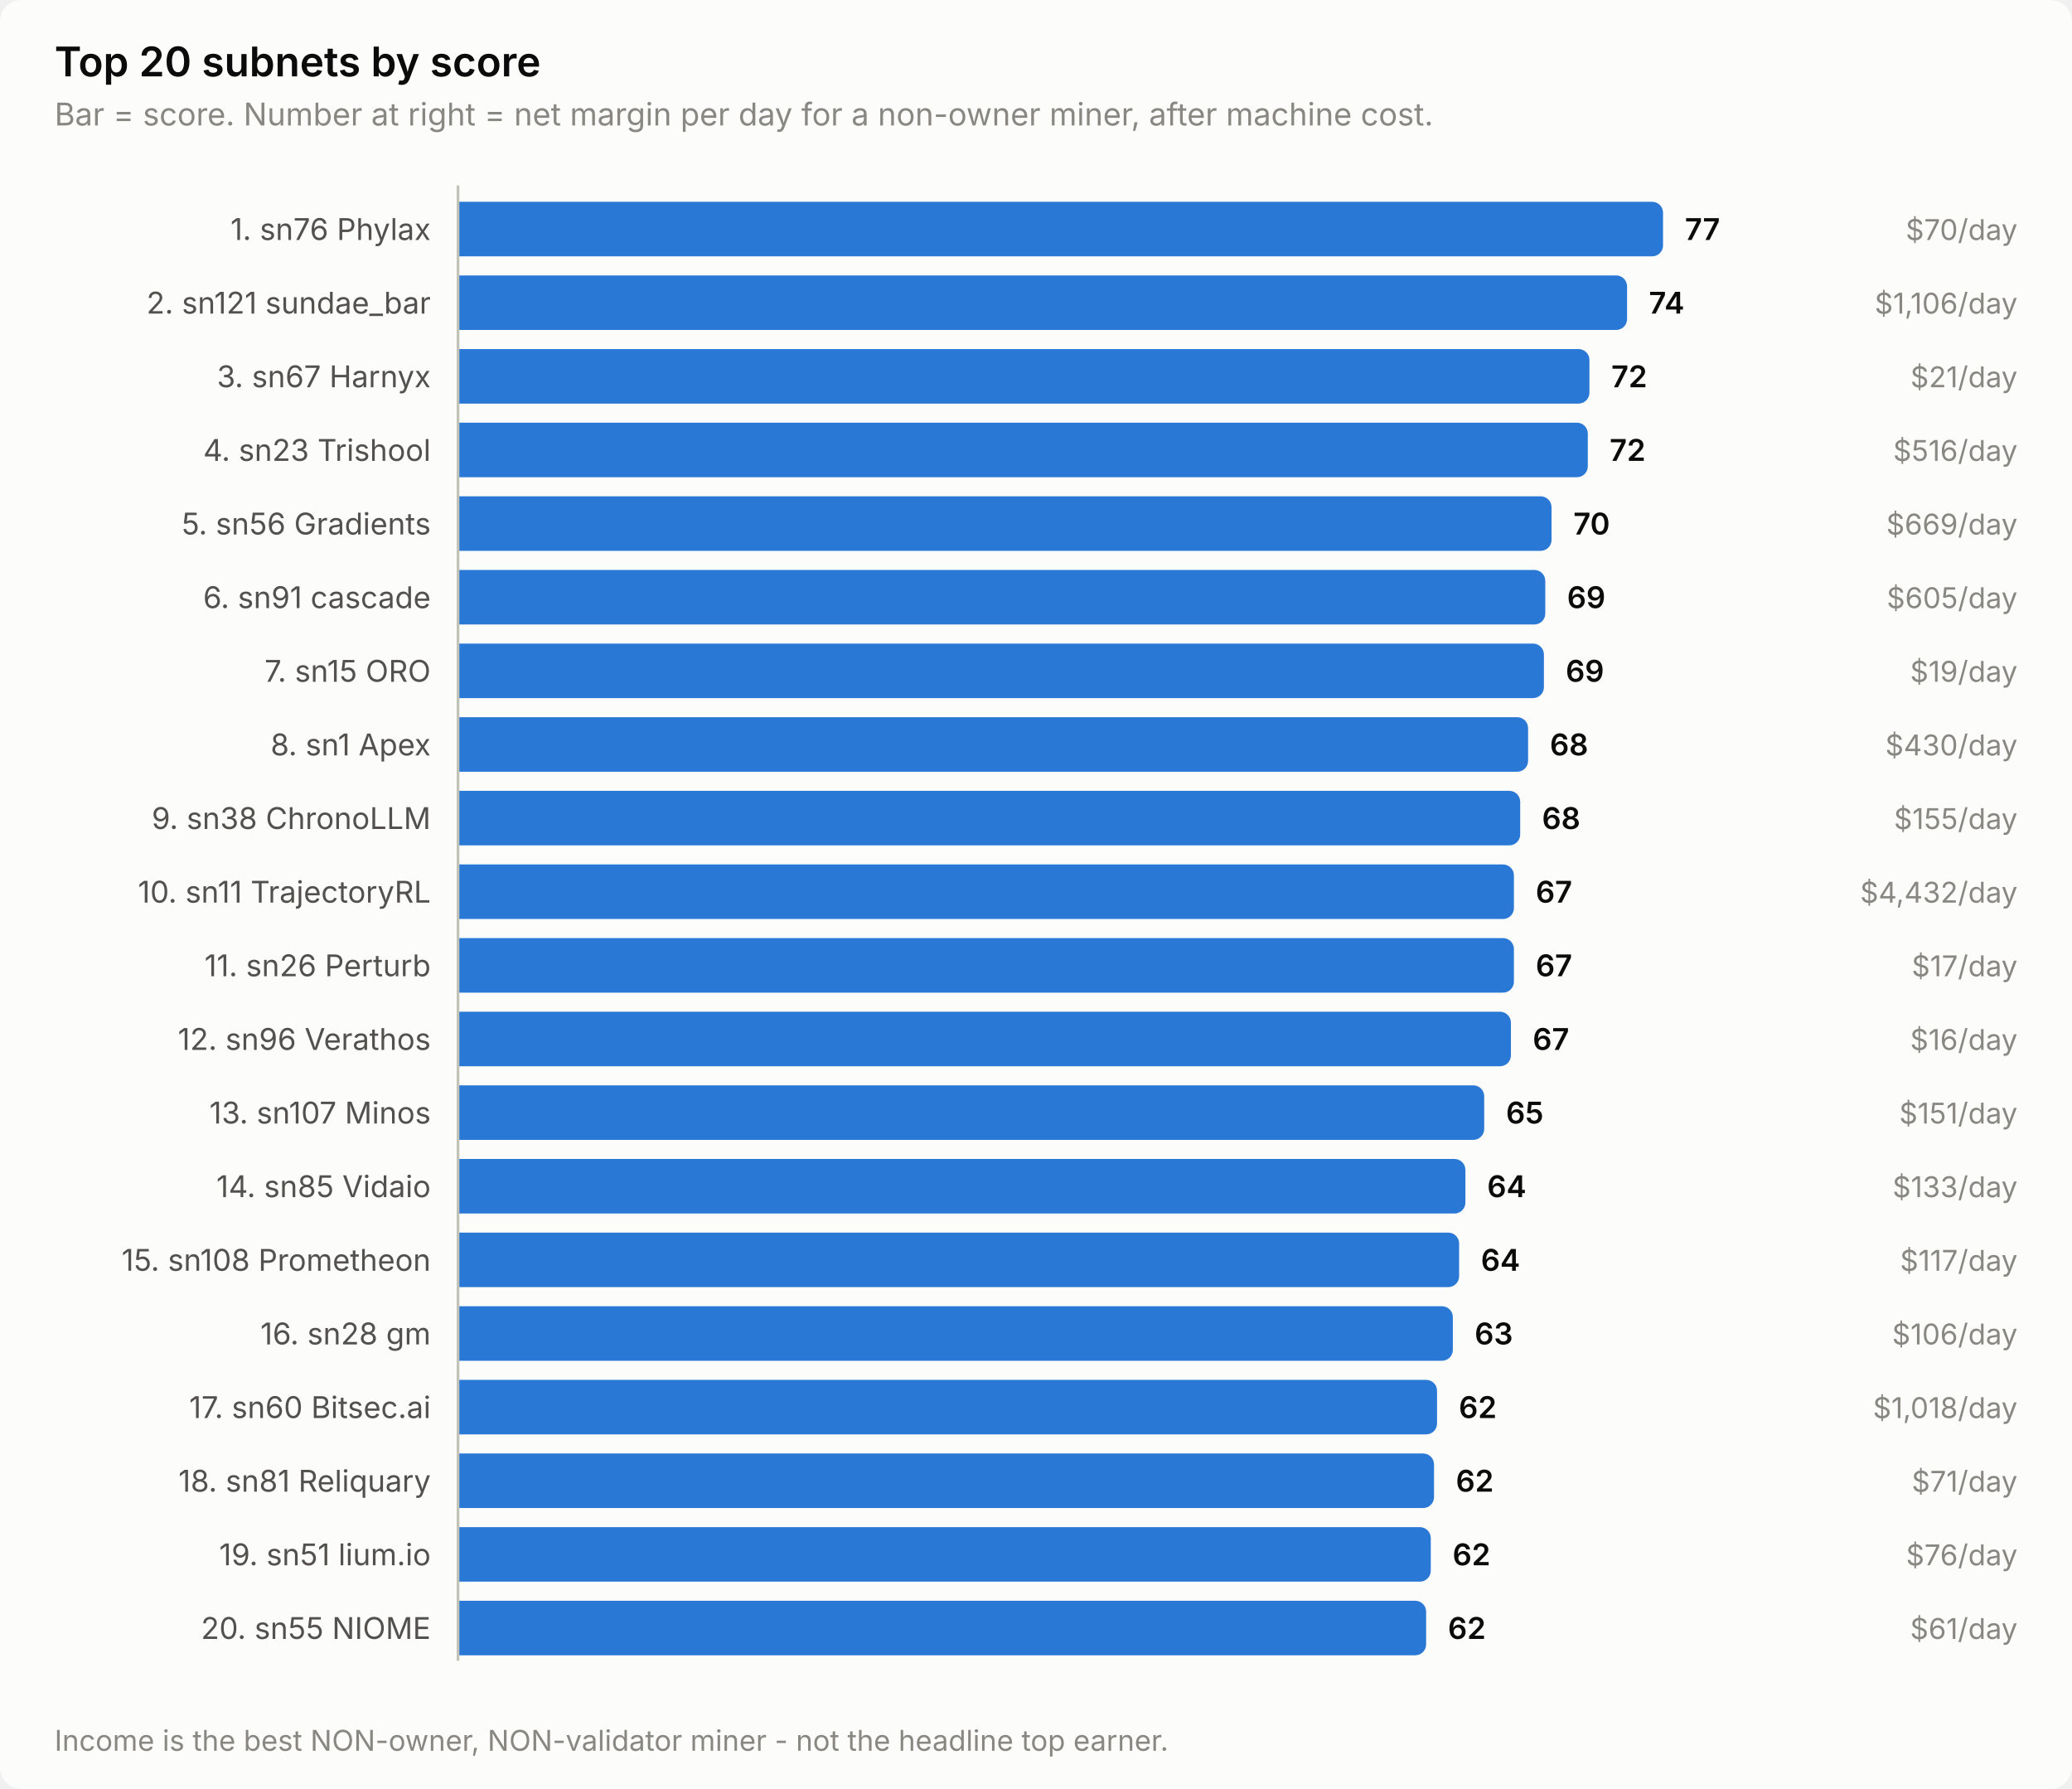
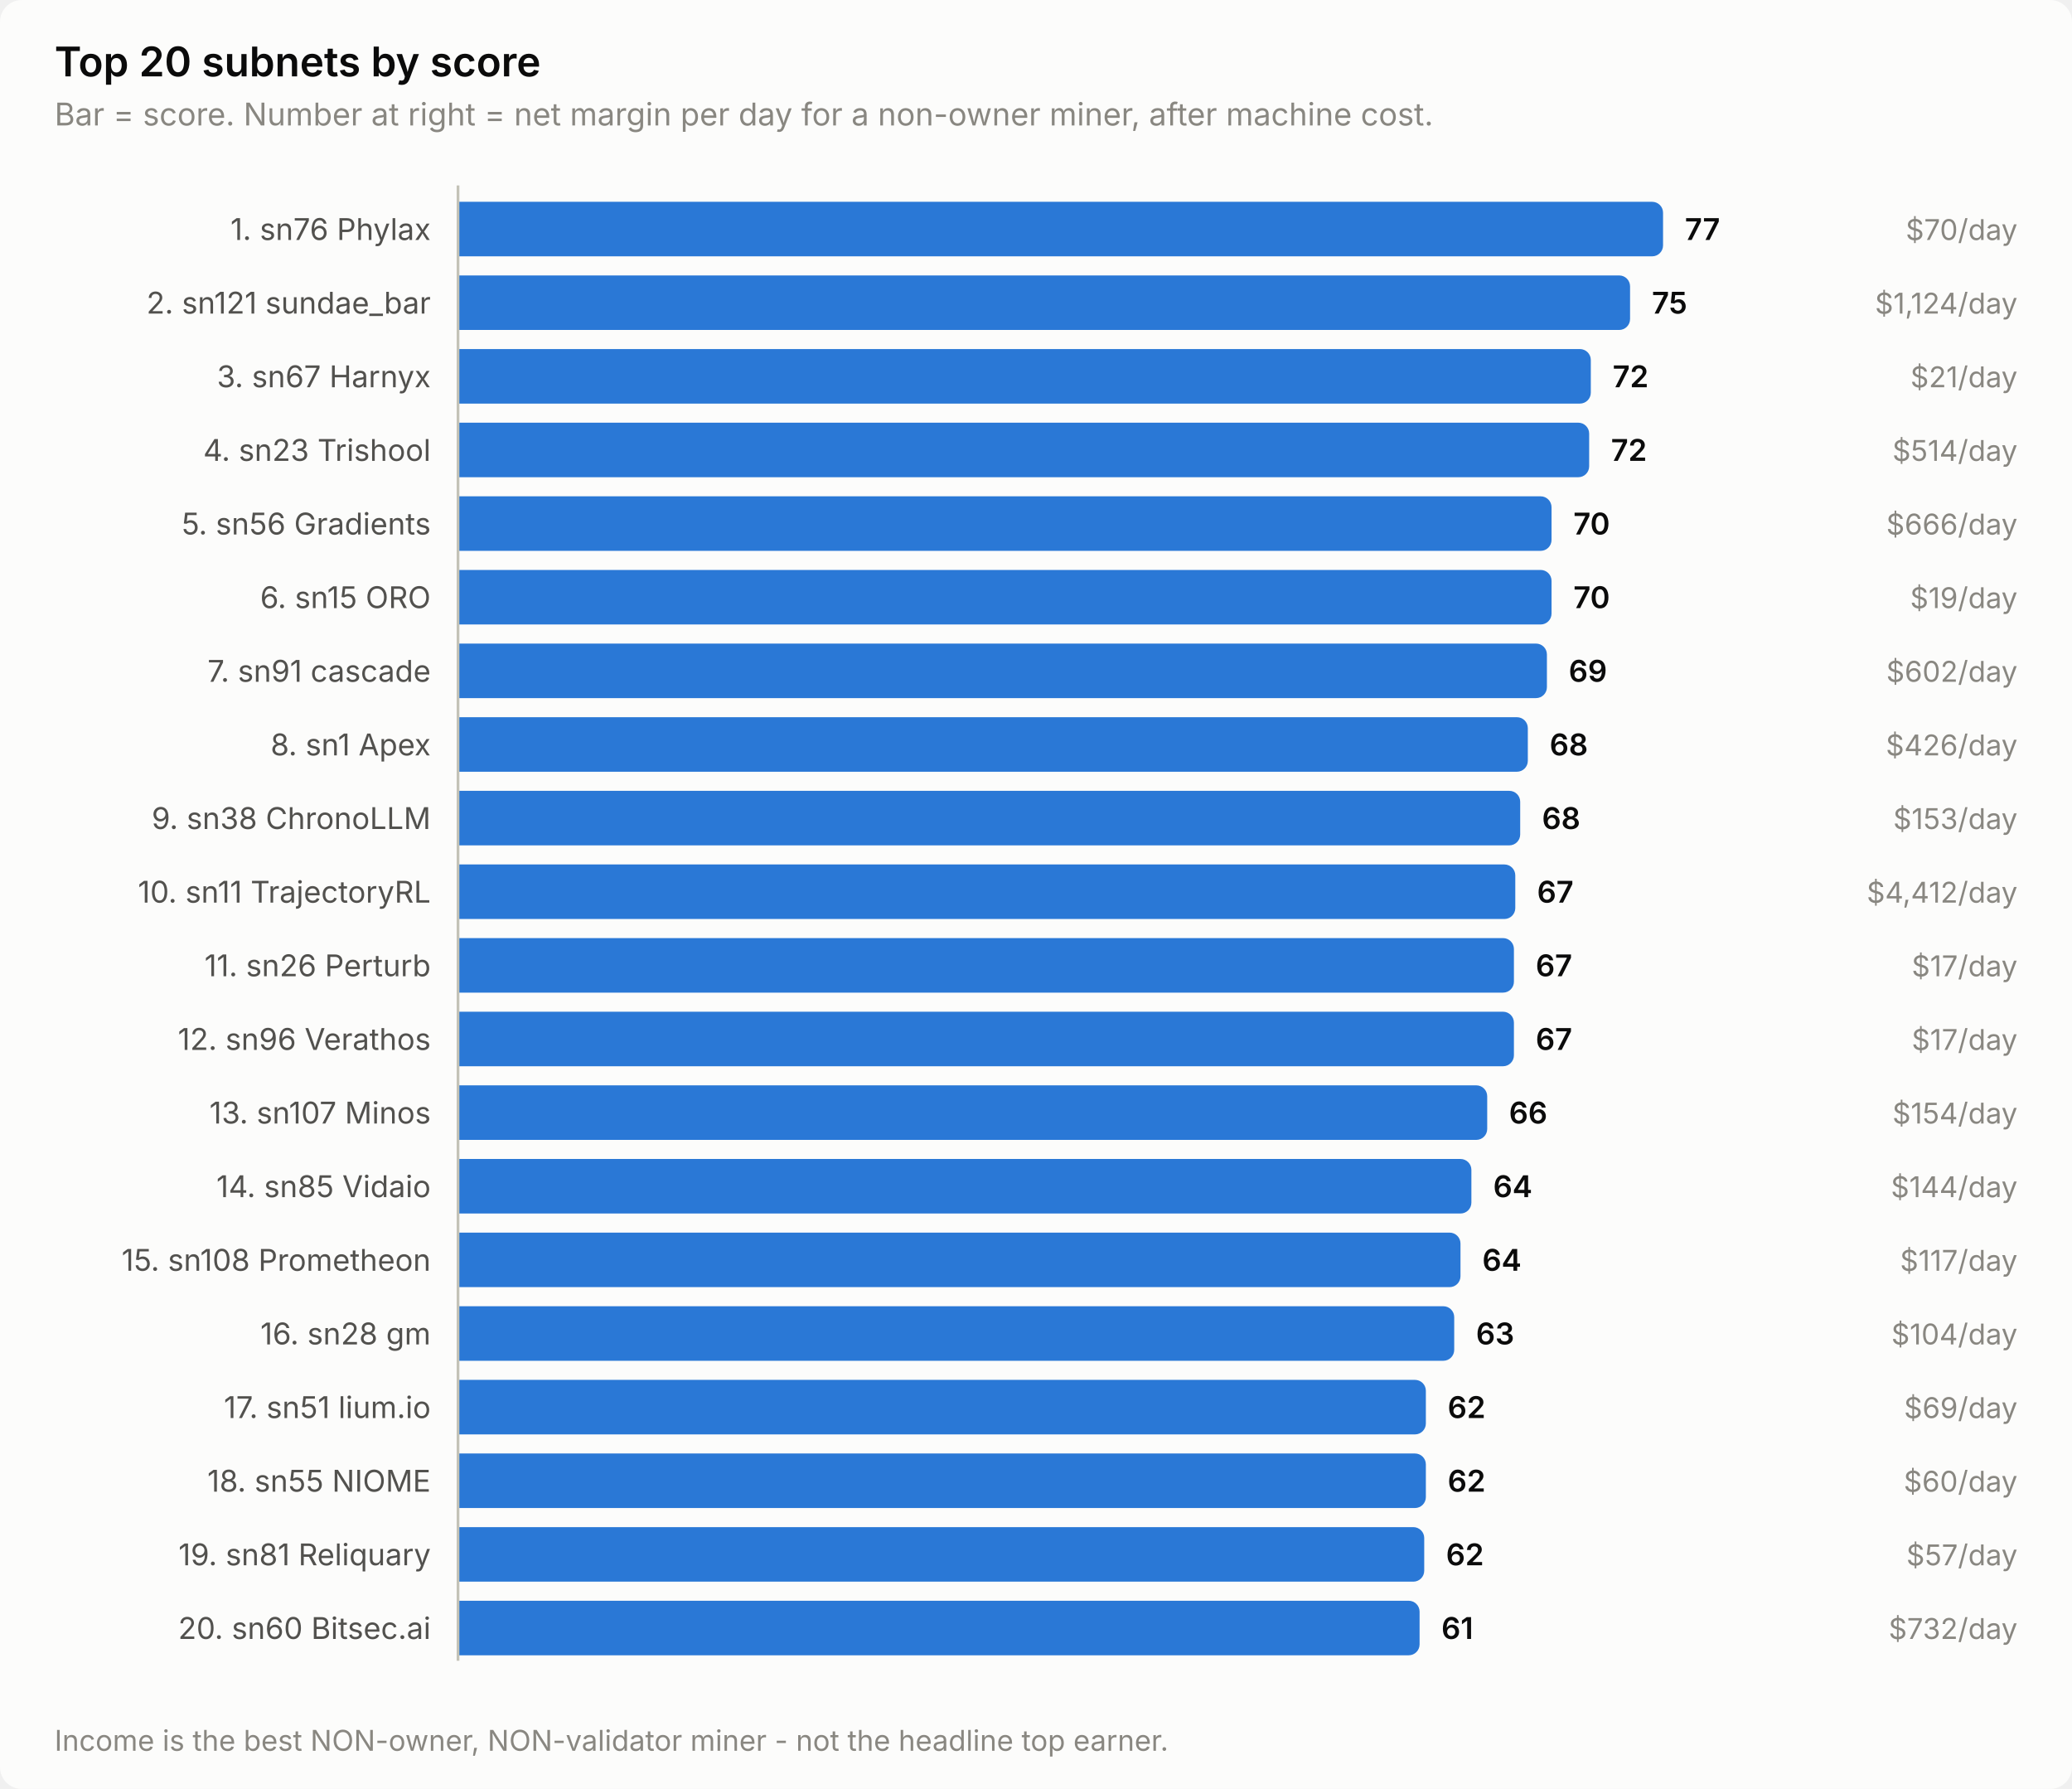
<svg xmlns="http://www.w3.org/2000/svg" width="760" height="656" viewBox="0 0 760 656" role="img" aria-label="Top 20 subnets by score">
  <style>
    text { font-family: system-ui, -apple-system, 'Segoe UI', sans-serif; }
    .t-title { font-size: 15px; font-weight: 600; }
    .t-sub { font-size: 11.5px; }
    .t-lab { font-size: 11px; }
    .t-val { font-size: 11px; font-weight: 600; font-variant-numeric: tabular-nums; }
    .t-tick { font-size: 10.5px; font-variant-numeric: tabular-nums; }

    .surface { fill: #fcfcfb; }
    .ink { fill: #0b0b0b; }
    .ink2 { fill: #52514e; }
    .muted { fill: #898781; }
    .grid { stroke: #e1e0d9; }
    .axis { stroke: #c3c2b7; }
    .accent { fill: #2a78d6; }
    .critical { fill: #d03b3b; }
    .deemph { fill: #d8d7d0; }

    @media (prefers-color-scheme: dark) {
      .surface { fill: #1a1a19; }
      .ink { fill: #ffffff; }
      .ink2 { fill: #c3c2b7; }
      .muted { fill: #898781; }
      .grid { stroke: #2c2c2a; }
      .axis { stroke: #383835; }
      .accent { fill: #3987e5; }
      .deemph { fill: #3a3a37; }
    }
</style>
  <rect class="surface" width="760" height="656" rx="8" />
  <text class="ink t-title" x="20" y="28">Top 20 subnets by score</text>
  <text class="muted t-sub" x="20" y="46">Bar = score. Number at right = net margin per day for a non-owner miner, after machine cost.</text>
  <text class="ink2 t-lab" x="158" y="88" text-anchor="end">1. sn76 Phylax</text>
  <path class="accent" d="M168.0,74.0 H606.0 a4.0,4.0 0 0 1 4.0,4.0 V90.0 a4.0,4.0 0 0 1 -4.0,4.0 H168.0 Z" />
  <text class="ink t-val" x="618.0" y="88">77</text>
  <text class="muted t-tick" x="740" y="88" text-anchor="end">$70/day</text>
  <text class="ink2 t-lab" x="158" y="115" text-anchor="end">2. sn121 sundae_bar</text>
-   <path class="accent" d="M168.0,101.0 H592.8 a4.0,4.0 0 0 1 4.0,4.0 V117.0 a4.0,4.0 0 0 1 -4.0,4.0 H168.0 Z" />
-   <text class="ink t-val" x="604.8" y="115">74</text>
-   <text class="muted t-tick" x="740" y="115" text-anchor="end">$1,106/day</text>
+   <path class="accent" d="M168.0,101.0 H593.9 a4.0,4.0 0 0 1 4.0,4.0 V117.0 a4.0,4.0 0 0 1 -4.0,4.0 H168.0 Z" />
+   <text class="ink t-val" x="605.9" y="115">75</text>
+   <text class="muted t-tick" x="740" y="115" text-anchor="end">$1,124/day</text>
  <text class="ink2 t-lab" x="158" y="142" text-anchor="end">3. sn67 Harnyx</text>
-   <path class="accent" d="M168.0,128.0 H579.0 a4.0,4.0 0 0 1 4.0,4.0 V144.0 a4.0,4.0 0 0 1 -4.0,4.0 H168.0 Z" />
-   <text class="ink t-val" x="591.0" y="142">72</text>
+   <path class="accent" d="M168.0,128.0 H579.5 a4.0,4.0 0 0 1 4.0,4.0 V144.0 a4.0,4.0 0 0 1 -4.0,4.0 H168.0 Z" />
+   <text class="ink t-val" x="591.5" y="142">72</text>
  <text class="muted t-tick" x="740" y="142" text-anchor="end">$21/day</text>
  <text class="ink2 t-lab" x="158" y="169" text-anchor="end">4. sn23 Trishool</text>
-   <path class="accent" d="M168.0,155.0 H578.4 a4.0,4.0 0 0 1 4.0,4.0 V171.0 a4.0,4.0 0 0 1 -4.0,4.0 H168.0 Z" />
-   <text class="ink t-val" x="590.4" y="169">72</text>
-   <text class="muted t-tick" x="740" y="169" text-anchor="end">$516/day</text>
+   <path class="accent" d="M168.0,155.0 H578.9 a4.0,4.0 0 0 1 4.0,4.0 V171.0 a4.0,4.0 0 0 1 -4.0,4.0 H168.0 Z" />
+   <text class="ink t-val" x="590.9" y="169">72</text>
+   <text class="muted t-tick" x="740" y="169" text-anchor="end">$514/day</text>
  <text class="ink2 t-lab" x="158" y="196" text-anchor="end">5. sn56 Gradients</text>
  <path class="accent" d="M168.0,182.0 H565.1 a4.0,4.0 0 0 1 4.0,4.0 V198.0 a4.0,4.0 0 0 1 -4.0,4.0 H168.0 Z" />
  <text class="ink t-val" x="577.1" y="196">70</text>
-   <text class="muted t-tick" x="740" y="196" text-anchor="end">$669/day</text>
-   <text class="ink2 t-lab" x="158" y="223" text-anchor="end">6. sn91 cascade</text>
-   <path class="accent" d="M168.0,209.0 H562.8 a4.0,4.0 0 0 1 4.0,4.0 V225.0 a4.0,4.0 0 0 1 -4.0,4.0 H168.0 Z" />
-   <text class="ink t-val" x="574.8" y="223">69</text>
-   <text class="muted t-tick" x="740" y="223" text-anchor="end">$605/day</text>
-   <text class="ink2 t-lab" x="158" y="250" text-anchor="end">7. sn15 ORO</text>
-   <path class="accent" d="M168.0,236.0 H562.3 a4.0,4.0 0 0 1 4.0,4.0 V252.0 a4.0,4.0 0 0 1 -4.0,4.0 H168.0 Z" />
-   <text class="ink t-val" x="574.3" y="250">69</text>
-   <text class="muted t-tick" x="740" y="250" text-anchor="end">$19/day</text>
+   <text class="muted t-tick" x="740" y="196" text-anchor="end">$666/day</text>
+   <text class="ink2 t-lab" x="158" y="223" text-anchor="end">6. sn15 ORO</text>
+   <path class="accent" d="M168.0,209.0 H565.1 a4.0,4.0 0 0 1 4.0,4.0 V225.0 a4.0,4.0 0 0 1 -4.0,4.0 H168.0 Z" />
+   <text class="ink t-val" x="577.1" y="223">70</text>
+   <text class="muted t-tick" x="740" y="223" text-anchor="end">$19/day</text>
+   <text class="ink2 t-lab" x="158" y="250" text-anchor="end">7. sn91 cascade</text>
+   <path class="accent" d="M168.0,236.0 H563.4 a4.0,4.0 0 0 1 4.0,4.0 V252.0 a4.0,4.0 0 0 1 -4.0,4.0 H168.0 Z" />
+   <text class="ink t-val" x="575.4" y="250">69</text>
+   <text class="muted t-tick" x="740" y="250" text-anchor="end">$602/day</text>
  <text class="ink2 t-lab" x="158" y="277" text-anchor="end">8. sn1 Apex</text>
-   <path class="accent" d="M168.0,263.0 H556.5 a4.0,4.0 0 0 1 4.0,4.0 V279.0 a4.0,4.0 0 0 1 -4.0,4.0 H168.0 Z" />
-   <text class="ink t-val" x="568.5" y="277">68</text>
-   <text class="muted t-tick" x="740" y="277" text-anchor="end">$430/day</text>
+   <path class="accent" d="M168.0,263.0 H556.4 a4.0,4.0 0 0 1 4.0,4.0 V279.0 a4.0,4.0 0 0 1 -4.0,4.0 H168.0 Z" />
+   <text class="ink t-val" x="568.4" y="277">68</text>
+   <text class="muted t-tick" x="740" y="277" text-anchor="end">$426/day</text>
  <text class="ink2 t-lab" x="158" y="304" text-anchor="end">9. sn38 ChronoLLM</text>
  <path class="accent" d="M168.0,290.0 H553.6 a4.0,4.0 0 0 1 4.0,4.0 V306.0 a4.0,4.0 0 0 1 -4.0,4.0 H168.0 Z" />
  <text class="ink t-val" x="565.6" y="304">68</text>
-   <text class="muted t-tick" x="740" y="304" text-anchor="end">$155/day</text>
+   <text class="muted t-tick" x="740" y="304" text-anchor="end">$153/day</text>
  <text class="ink2 t-lab" x="158" y="331" text-anchor="end">10. sn11 TrajectoryRL</text>
-   <path class="accent" d="M168.0,317.0 H551.3 a4.0,4.0 0 0 1 4.0,4.0 V333.0 a4.0,4.0 0 0 1 -4.0,4.0 H168.0 Z" />
-   <text class="ink t-val" x="563.3" y="331">67</text>
-   <text class="muted t-tick" x="740" y="331" text-anchor="end">$4,432/day</text>
+   <path class="accent" d="M168.0,317.0 H551.8 a4.0,4.0 0 0 1 4.0,4.0 V333.0 a4.0,4.0 0 0 1 -4.0,4.0 H168.0 Z" />
+   <text class="ink t-val" x="563.8" y="331">67</text>
+   <text class="muted t-tick" x="740" y="331" text-anchor="end">$4,412/day</text>
  <text class="ink2 t-lab" x="158" y="358" text-anchor="end">11. sn26 Perturb</text>
  <path class="accent" d="M168.0,344.0 H551.3 a4.0,4.0 0 0 1 4.0,4.0 V360.0 a4.0,4.0 0 0 1 -4.0,4.0 H168.0 Z" />
  <text class="ink t-val" x="563.3" y="358">67</text>
  <text class="muted t-tick" x="740" y="358" text-anchor="end">$17/day</text>
  <text class="ink2 t-lab" x="158" y="385" text-anchor="end">12. sn96 Verathos</text>
-   <path class="accent" d="M168.0,371.0 H550.2 a4.0,4.0 0 0 1 4.0,4.0 V387.0 a4.0,4.0 0 0 1 -4.0,4.0 H168.0 Z" />
-   <text class="ink t-val" x="562.2" y="385">67</text>
-   <text class="muted t-tick" x="740" y="385" text-anchor="end">$16/day</text>
+   <path class="accent" d="M168.0,371.0 H551.3 a4.0,4.0 0 0 1 4.0,4.0 V387.0 a4.0,4.0 0 0 1 -4.0,4.0 H168.0 Z" />
+   <text class="ink t-val" x="563.3" y="385">67</text>
+   <text class="muted t-tick" x="740" y="385" text-anchor="end">$17/day</text>
  <text class="ink2 t-lab" x="158" y="412" text-anchor="end">13. sn107 Minos</text>
-   <path class="accent" d="M168.0,398.0 H540.4 a4.0,4.0 0 0 1 4.0,4.0 V414.0 a4.0,4.0 0 0 1 -4.0,4.0 H168.0 Z" />
-   <text class="ink t-val" x="552.4" y="412">65</text>
-   <text class="muted t-tick" x="740" y="412" text-anchor="end">$151/day</text>
+   <path class="accent" d="M168.0,398.0 H541.5 a4.0,4.0 0 0 1 4.0,4.0 V414.0 a4.0,4.0 0 0 1 -4.0,4.0 H168.0 Z" />
+   <text class="ink t-val" x="553.5" y="412">66</text>
+   <text class="muted t-tick" x="740" y="412" text-anchor="end">$154/day</text>
  <text class="ink2 t-lab" x="158" y="439" text-anchor="end">14. sn85 Vidaio</text>
-   <path class="accent" d="M168.0,425.0 H533.5 a4.0,4.0 0 0 1 4.0,4.0 V441.0 a4.0,4.0 0 0 1 -4.0,4.0 H168.0 Z" />
-   <text class="ink t-val" x="545.5" y="439">64</text>
-   <text class="muted t-tick" x="740" y="439" text-anchor="end">$133/day</text>
+   <path class="accent" d="M168.0,425.0 H535.7 a4.0,4.0 0 0 1 4.0,4.0 V441.0 a4.0,4.0 0 0 1 -4.0,4.0 H168.0 Z" />
+   <text class="ink t-val" x="547.7" y="439">64</text>
+   <text class="muted t-tick" x="740" y="439" text-anchor="end">$144/day</text>
  <text class="ink2 t-lab" x="158" y="466" text-anchor="end">15. sn108 Prometheon</text>
-   <path class="accent" d="M168.0,452.0 H531.2 a4.0,4.0 0 0 1 4.0,4.0 V468.0 a4.0,4.0 0 0 1 -4.0,4.0 H168.0 Z" />
-   <text class="ink t-val" x="543.2" y="466">64</text>
+   <path class="accent" d="M168.0,452.0 H531.7 a4.0,4.0 0 0 1 4.0,4.0 V468.0 a4.0,4.0 0 0 1 -4.0,4.0 H168.0 Z" />
+   <text class="ink t-val" x="543.7" y="466">64</text>
  <text class="muted t-tick" x="740" y="466" text-anchor="end">$117/day</text>
  <text class="ink2 t-lab" x="158" y="493" text-anchor="end">16. sn28 gm</text>
-   <path class="accent" d="M168.0,479.0 H528.9 a4.0,4.0 0 0 1 4.0,4.0 V495.0 a4.0,4.0 0 0 1 -4.0,4.0 H168.0 Z" />
-   <text class="ink t-val" x="540.9" y="493">63</text>
-   <text class="muted t-tick" x="740" y="493" text-anchor="end">$106/day</text>
-   <text class="ink2 t-lab" x="158" y="520" text-anchor="end">17. sn60 Bitsec.ai</text>
-   <path class="accent" d="M168.0,506.0 H523.1 a4.0,4.0 0 0 1 4.0,4.0 V522.0 a4.0,4.0 0 0 1 -4.0,4.0 H168.0 Z" />
-   <text class="ink t-val" x="535.1" y="520">62</text>
-   <text class="muted t-tick" x="740" y="520" text-anchor="end">$1,018/day</text>
-   <text class="ink2 t-lab" x="158" y="547" text-anchor="end">18. sn81 Reliquary</text>
-   <path class="accent" d="M168.0,533.0 H522.0 a4.0,4.0 0 0 1 4.0,4.0 V549.0 a4.0,4.0 0 0 1 -4.0,4.0 H168.0 Z" />
-   <text class="ink t-val" x="534.0" y="547">62</text>
-   <text class="muted t-tick" x="740" y="547" text-anchor="end">$71/day</text>
-   <text class="ink2 t-lab" x="158" y="574" text-anchor="end">19. sn51 lium.io</text>
-   <path class="accent" d="M168.0,560.0 H520.8 a4.0,4.0 0 0 1 4.0,4.0 V576.0 a4.0,4.0 0 0 1 -4.0,4.0 H168.0 Z" />
-   <text class="ink t-val" x="532.8" y="574">62</text>
-   <text class="muted t-tick" x="740" y="574" text-anchor="end">$76/day</text>
-   <text class="ink2 t-lab" x="158" y="601" text-anchor="end">20. sn55 NIOME</text>
-   <path class="accent" d="M168.0,587.0 H519.1 a4.0,4.0 0 0 1 4.0,4.0 V603.0 a4.0,4.0 0 0 1 -4.0,4.0 H168.0 Z" />
-   <text class="ink t-val" x="531.1" y="601">62</text>
-   <text class="muted t-tick" x="740" y="601" text-anchor="end">$61/day</text>
+   <path class="accent" d="M168.0,479.0 H529.4 a4.0,4.0 0 0 1 4.0,4.0 V495.0 a4.0,4.0 0 0 1 -4.0,4.0 H168.0 Z" />
+   <text class="ink t-val" x="541.4" y="493">63</text>
+   <text class="muted t-tick" x="740" y="493" text-anchor="end">$104/day</text>
+   <text class="ink2 t-lab" x="158" y="520" text-anchor="end">17. sn51 lium.io</text>
+   <path class="accent" d="M168.0,506.0 H519.0 a4.0,4.0 0 0 1 4.0,4.0 V522.0 a4.0,4.0 0 0 1 -4.0,4.0 H168.0 Z" />
+   <text class="ink t-val" x="531.0" y="520">62</text>
+   <text class="muted t-tick" x="740" y="520" text-anchor="end">$69/day</text>
+   <text class="ink2 t-lab" x="158" y="547" text-anchor="end">18. sn55 NIOME</text>
+   <path class="accent" d="M168.0,533.0 H519.0 a4.0,4.0 0 0 1 4.0,4.0 V549.0 a4.0,4.0 0 0 1 -4.0,4.0 H168.0 Z" />
+   <text class="ink t-val" x="531.0" y="547">62</text>
+   <text class="muted t-tick" x="740" y="547" text-anchor="end">$60/day</text>
+   <text class="ink2 t-lab" x="158" y="574" text-anchor="end">19. sn81 Reliquary</text>
+   <path class="accent" d="M168.0,560.0 H518.4 a4.0,4.0 0 0 1 4.0,4.0 V576.0 a4.0,4.0 0 0 1 -4.0,4.0 H168.0 Z" />
+   <text class="ink t-val" x="530.4" y="574">62</text>
+   <text class="muted t-tick" x="740" y="574" text-anchor="end">$57/day</text>
+   <text class="ink2 t-lab" x="158" y="601" text-anchor="end">20. sn60 Bitsec.ai</text>
+   <path class="accent" d="M168.0,587.0 H516.7 a4.0,4.0 0 0 1 4.0,4.0 V603.0 a4.0,4.0 0 0 1 -4.0,4.0 H168.0 Z" />
+   <text class="ink t-val" x="528.7" y="601">61</text>
+   <text class="muted t-tick" x="740" y="601" text-anchor="end">$732/day</text>
  <line class="axis" x1="168" y1="68" x2="168" y2="609" stroke-width="1" />
  <text class="muted t-tick" x="20" y="642">Income is the best NON-owner, NON-validator miner - not the headline top earner.</text>
</svg>
